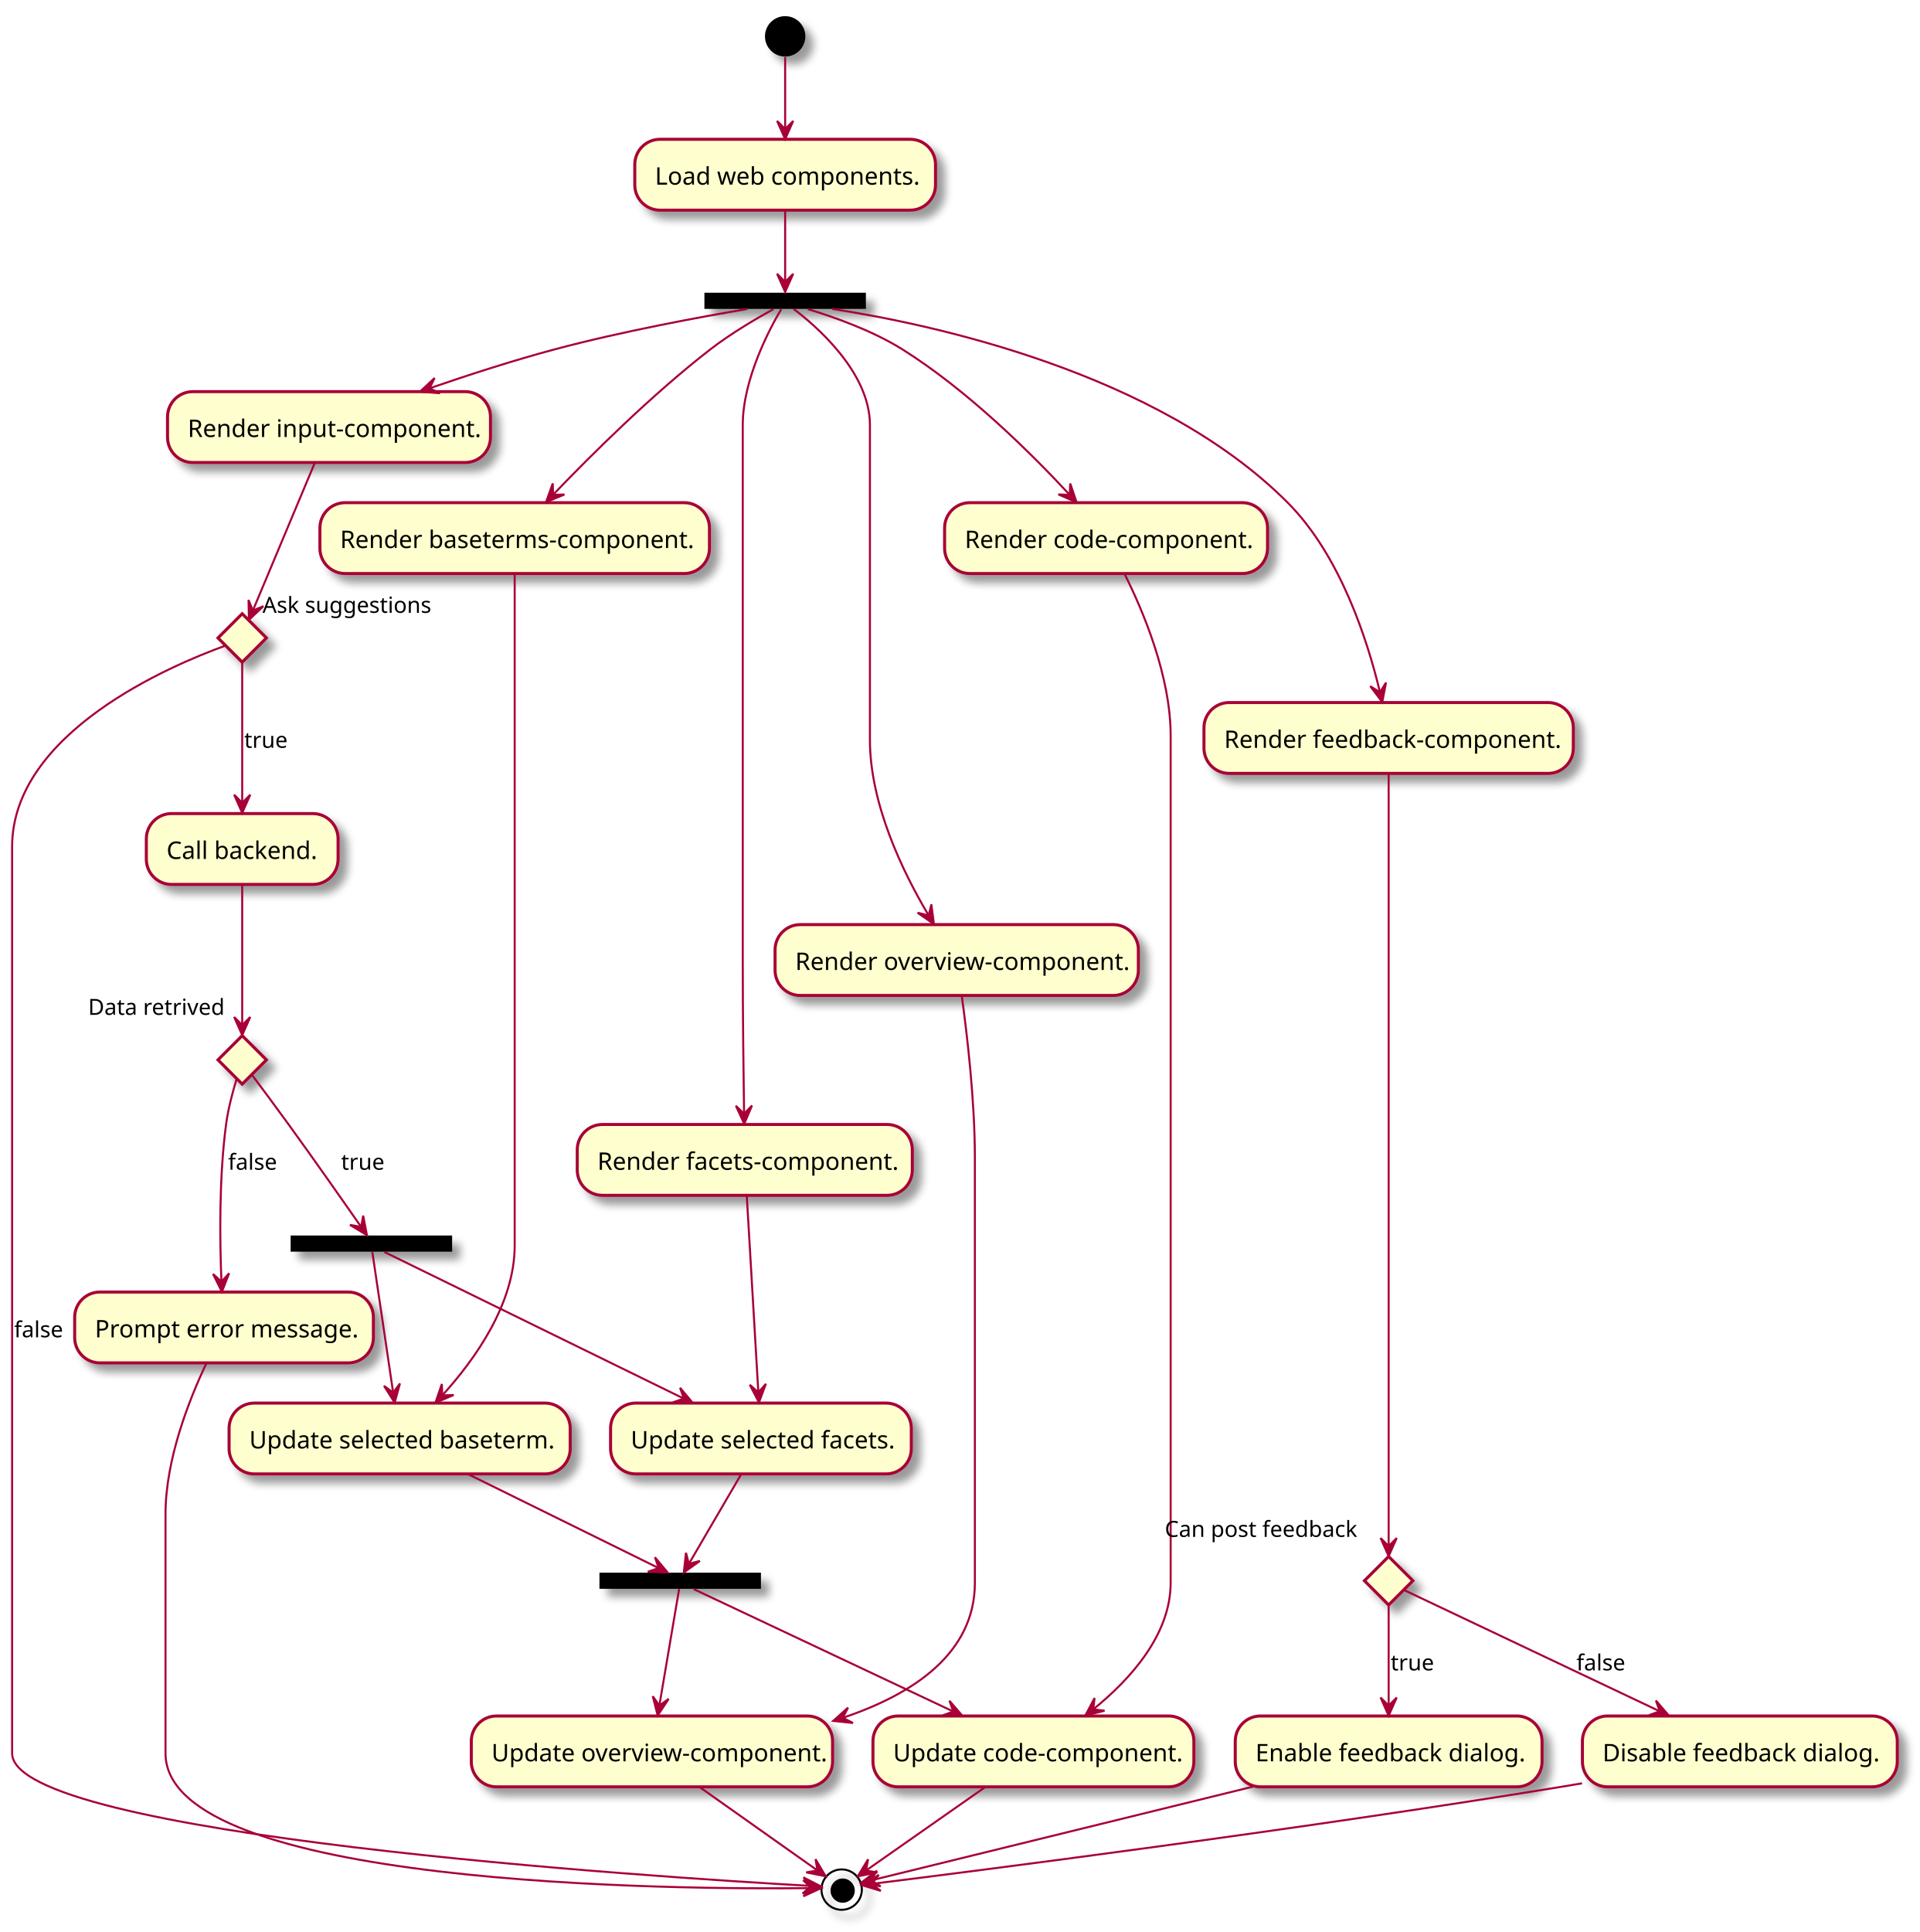
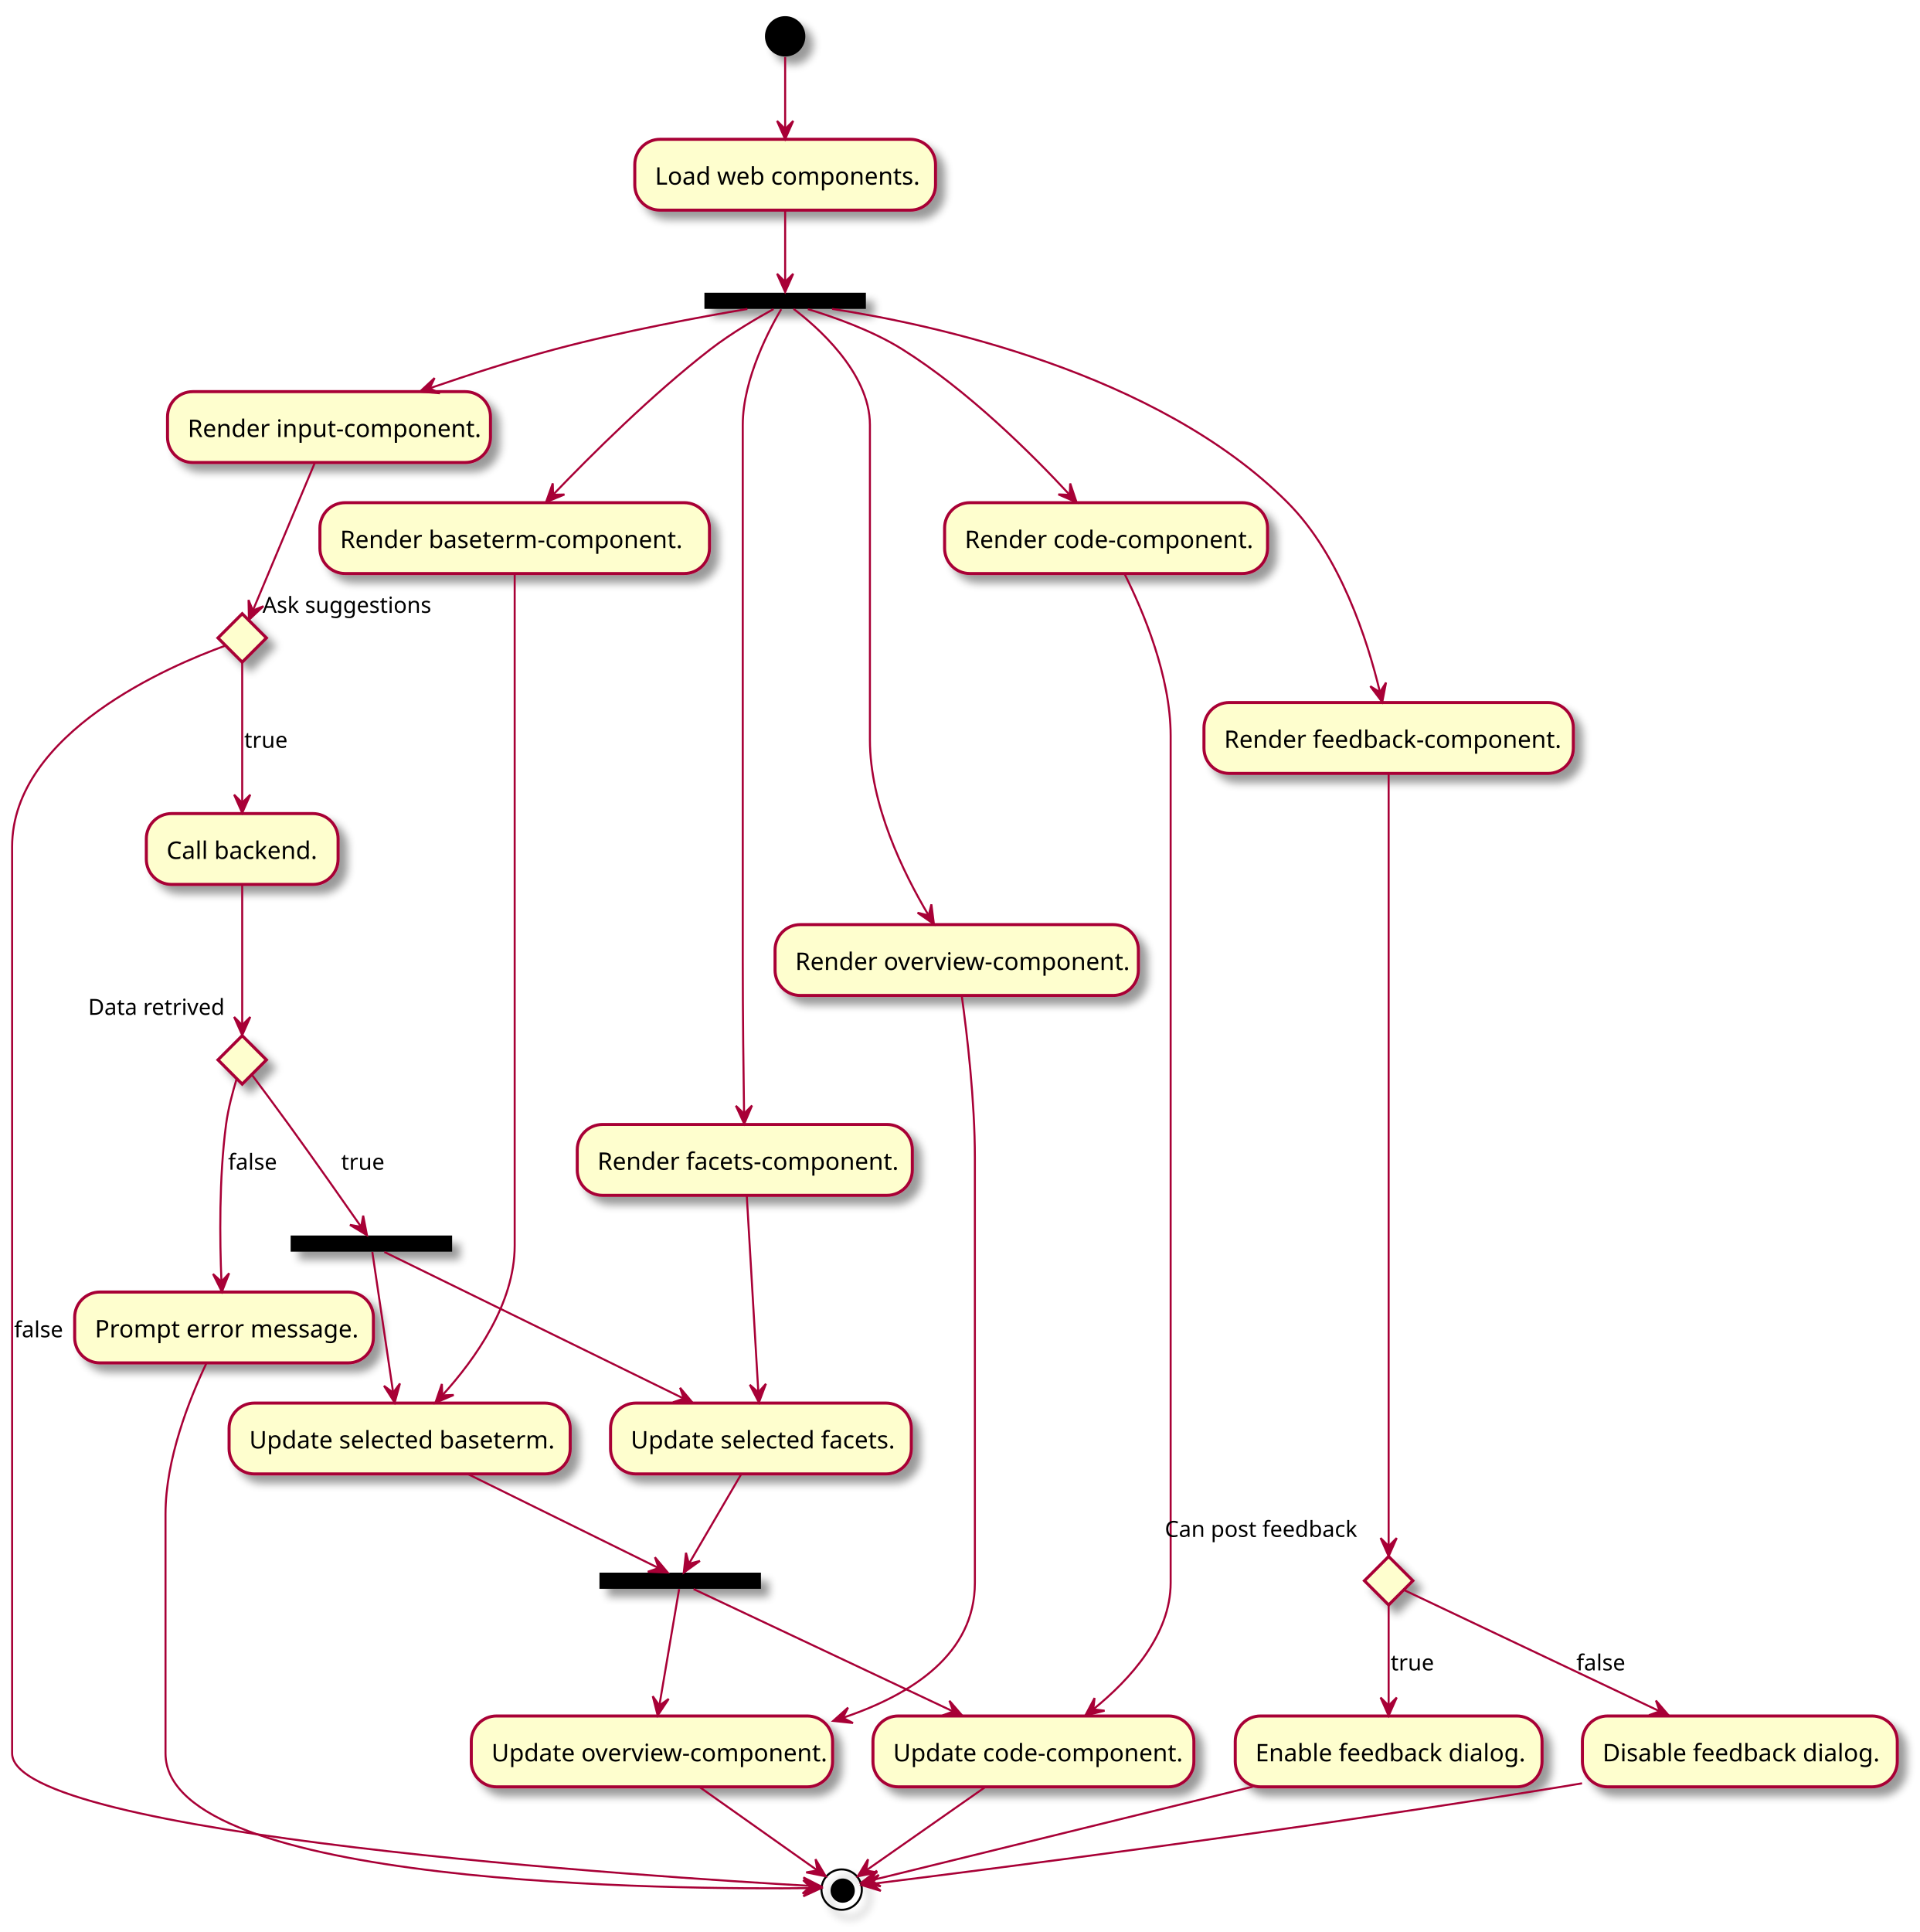
<svg xmlns="http://www.w3.org/2000/svg" contentScriptType="application/ecmascript" contentStyleType="text/css" height="957px" preserveAspectRatio="none" style="width:951px;height:957px;" version="1.1" viewBox="0 0 951 957" width="951px" zoomAndPan="magnify">
  <defs>
    <filter height="300%" id="f329ocyygammq" width="300%" x="-1" y="-1">
      <feGaussianBlur result="blurOut" stdDeviation="2.0" />
      <feColorMatrix in="blurOut" result="blurOut2" type="matrix" values="0 0 0 0 0 0 0 0 0 0 0 0 0 0 0 0 0 0 .4 0" />
      <feOffset dx="4.0" dy="4.0" in="blurOut2" result="blurOut3" />
      <feBlend in="SourceGraphic" in2="blurOut3" mode="normal" />
    </filter>
  </defs>
  <g>
    <ellipse cx="389" cy="18" fill="#000000" filter="url(#f329ocyygammq)" rx="10" ry="10" style="stroke: none; stroke-width: 1.0;" />
    <rect fill="#FEFECE" filter="url(#f329ocyygammq)" height="35.094" rx="12.5" ry="12.5" style="stroke: #A80036; stroke-width: 1.5;" width="149" x="314.5" y="69" />
    <text fill="#000000" font-family="sans-serif" font-size="12" lengthAdjust="spacingAndGlyphs" textLength="129" x="324.5" y="91.457">Load web components.</text>
    <rect fill="#000000" filter="url(#f329ocyygammq)" height="8" style="stroke: none; stroke-width: 1.0;" width="80" x="349" y="145" />
    <rect fill="#FEFECE" filter="url(#f329ocyygammq)" height="35.094" rx="12.5" ry="12.5" style="stroke: #A80036; stroke-width: 1.5;" width="160" x="83" y="194" />
    <text fill="#000000" font-family="sans-serif" font-size="12" lengthAdjust="spacingAndGlyphs" textLength="140" x="93" y="216.457">Render input-component.</text>
    <polygon fill="#FEFECE" filter="url(#f329ocyygammq)" points="120,304,132,316,120,328,108,316,120,304" style="stroke: #A80036; stroke-width: 1.5;" />
    <rect fill="#FEFECE" filter="url(#f329ocyygammq)" height="35.094" rx="12.5" ry="12.5" style="stroke: #A80036; stroke-width: 1.5;" width="95" x="72.5" y="403" />
    <text fill="#000000" font-family="sans-serif" font-size="12" lengthAdjust="spacingAndGlyphs" textLength="75" x="82.5" y="425.457">Call backend.</text>
    <polygon fill="#FEFECE" filter="url(#f329ocyygammq)" points="120,513,132,525,120,537,108,525,120,513" style="stroke: #A80036; stroke-width: 1.5;" />
    <rect fill="#000000" filter="url(#f329ocyygammq)" height="8" style="stroke: none; stroke-width: 1.0;" width="80" x="144" y="612" />
    <rect fill="#FEFECE" filter="url(#f329ocyygammq)" height="35.094" rx="12.5" ry="12.5" style="stroke: #A80036; stroke-width: 1.5;" width="169" x="113.5" y="695" />
    <text fill="#000000" font-family="sans-serif" font-size="12" lengthAdjust="spacingAndGlyphs" textLength="149" x="123.5" y="717.457">Update selected baseterm.</text>
    <rect fill="#FEFECE" filter="url(#f329ocyygammq)" height="35.094" rx="12.5" ry="12.5" style="stroke: #A80036; stroke-width: 1.5;" width="149" x="302.5" y="695" />
    <text fill="#000000" font-family="sans-serif" font-size="12" lengthAdjust="spacingAndGlyphs" textLength="129" x="312.5" y="717.457">Update selected facets.</text>
    <rect fill="#FEFECE" filter="url(#f329ocyygammq)" height="35.094" rx="12.5" ry="12.5" style="stroke: #A80036; stroke-width: 1.5;" width="148" x="37" y="640" />
    <text fill="#000000" font-family="sans-serif" font-size="12" lengthAdjust="spacingAndGlyphs" textLength="128" x="47" y="662.457">Prompt error message.</text>
    <ellipse cx="417" cy="936" fill="none" filter="url(#f329ocyygammq)" rx="10" ry="10" style="stroke: #000000; stroke-width: 1.0;" />
    <ellipse cx="417.5" cy="936.5" fill="#000000" rx="6" ry="6" style="stroke: none; stroke-width: 1.0;" />
    <rect fill="#FEFECE" filter="url(#f329ocyygammq)" height="35.094" rx="12.5" ry="12.5" style="stroke: #A80036; stroke-width: 1.5;" width="193" x="158.5" y="249" />
-     <text fill="#000000" font-family="sans-serif" font-size="12" lengthAdjust="spacingAndGlyphs" textLength="173" x="168.5" y="271.457">Render baseterms-component.</text>
+     <text fill="#000000" font-family="sans-serif" font-size="12" lengthAdjust="spacingAndGlyphs" textLength="173" x="168.5" y="271.457">Render baseterm-component.</text>
    <rect fill="#000000" filter="url(#f329ocyygammq)" height="8" style="stroke: none; stroke-width: 1.0;" width="80" x="297" y="779" />
    <rect fill="#FEFECE" filter="url(#f329ocyygammq)" height="35.094" rx="12.5" ry="12.5" style="stroke: #A80036; stroke-width: 1.5;" width="166" x="286" y="557" />
    <text fill="#000000" font-family="sans-serif" font-size="12" lengthAdjust="spacingAndGlyphs" textLength="146" x="296" y="579.457">Render facets-component.</text>
    <rect fill="#FEFECE" filter="url(#f329ocyygammq)" height="35.094" rx="12.5" ry="12.5" style="stroke: #A80036; stroke-width: 1.5;" width="179" x="233.5" y="850" />
    <text fill="#000000" font-family="sans-serif" font-size="12" lengthAdjust="spacingAndGlyphs" textLength="159" x="243.5" y="872.457">Update overview-component.</text>
    <rect fill="#FEFECE" filter="url(#f329ocyygammq)" height="35.094" rx="12.5" ry="12.5" style="stroke: #A80036; stroke-width: 1.5;" width="159" x="432.5" y="850" />
    <text fill="#000000" font-family="sans-serif" font-size="12" lengthAdjust="spacingAndGlyphs" textLength="139" x="442.5" y="872.457">Update code-component.</text>
    <rect fill="#FEFECE" filter="url(#f329ocyygammq)" height="35.094" rx="12.5" ry="12.5" style="stroke: #A80036; stroke-width: 1.5;" width="180" x="384" y="458" />
    <text fill="#000000" font-family="sans-serif" font-size="12" lengthAdjust="spacingAndGlyphs" textLength="160" x="394" y="480.457">Render overview-component.</text>
    <rect fill="#FEFECE" filter="url(#f329ocyygammq)" height="35.094" rx="12.5" ry="12.5" style="stroke: #A80036; stroke-width: 1.5;" width="160" x="468" y="249" />
    <text fill="#000000" font-family="sans-serif" font-size="12" lengthAdjust="spacingAndGlyphs" textLength="140" x="478" y="271.457">Render code-component.</text>
    <rect fill="#FEFECE" filter="url(#f329ocyygammq)" height="35.094" rx="12.5" ry="12.5" style="stroke: #A80036; stroke-width: 1.5;" width="183" x="596.5" y="348" />
    <text fill="#000000" font-family="sans-serif" font-size="12" lengthAdjust="spacingAndGlyphs" textLength="163" x="606.5" y="370.457">Render feedback-component.</text>
    <polygon fill="#FEFECE" filter="url(#f329ocyygammq)" points="688,771,700,783,688,795,676,783,688,771" style="stroke: #A80036; stroke-width: 1.5;" />
    <rect fill="#FEFECE" filter="url(#f329ocyygammq)" height="35.094" rx="12.5" ry="12.5" style="stroke: #A80036; stroke-width: 1.5;" width="152" x="612" y="850" />
    <text fill="#000000" font-family="sans-serif" font-size="12" lengthAdjust="spacingAndGlyphs" textLength="132" x="622" y="872.457">Enable feedback dialog.</text>
    <rect fill="#FEFECE" filter="url(#f329ocyygammq)" height="35.094" rx="12.5" ry="12.5" style="stroke: #A80036; stroke-width: 1.5;" width="156" x="784" y="850" />
    <text fill="#000000" font-family="sans-serif" font-size="12" lengthAdjust="spacingAndGlyphs" textLength="136" x="794" y="872.457">Disable feedback dialog.</text>
    <path d="M389,28.247 C389,37.427 389,51.836 389,63.901 " fill="none" id="start-&gt;Load web components." style="stroke: #A80036; stroke-width: 1.0;" />
    <polygon fill="#A80036" points="389,68.907,393,59.907,389,63.907,385,59.907,389,68.907" style="stroke: #A80036; stroke-width: 1.0;" />
    <path d="M389,104.032 C389,115.512 389,130.336 389,139.503 " fill="none" id="Load web components.-&gt;LOAD_COMPONENTS" style="stroke: #A80036; stroke-width: 1.0;" />
    <polygon fill="#A80036" points="389,144.618,393,135.618,389,139.618,385,135.618,389,144.618" style="stroke: #A80036; stroke-width: 1.0;" />
    <path d="M370.275,153.043 C347.551,156.905 308.161,164.14 275,173 C254.454,178.489 232.174,185.686 212.936,192.305 " fill="none" id="LOAD_COMPONENTS-&gt;Render input-component." style="stroke: #A80036; stroke-width: 1.0;" />
    <polygon fill="#A80036" points="208.114,193.974,217.927,194.809,212.839,192.338,215.31,187.25,208.114,193.974" style="stroke: #A80036; stroke-width: 1.0;" />
    <path d="M155.899,229.426 C147.309,249.904 133.041,283.913 125.334,302.286 " fill="none" id="Render input-component.-&gt;#9" style="stroke: #A80036; stroke-width: 1.0;" />
    <polygon fill="#A80036" points="123.344,307.029,130.514,300.277,125.278,302.418,123.137,297.182,123.344,307.029" style="stroke: #A80036; stroke-width: 1.0;" />
    <text fill="#000000" font-family="sans-serif" font-size="11" lengthAdjust="spacingAndGlyphs" textLength="81" x="130.057" y="303.56">Ask suggestions</text>
    <path d="M120,328.361 C120,344.987 120,376.269 120,397.494 " fill="none" id="#9-&gt;Call backend." style="stroke: #A80036; stroke-width: 1.0;" />
    <polygon fill="#A80036" points="120,402.659,124,393.659,120,397.659,116,393.659,120,402.659" style="stroke: #A80036; stroke-width: 1.0;" />
    <text fill="#000000" font-family="sans-serif" font-size="11" lengthAdjust="spacingAndGlyphs" textLength="19" x="121" y="370.419">true</text>
    <path d="M120,438.426 C120,457.492 120,488.288 120,507.273 " fill="none" id="Call backend.-&gt;#14" style="stroke: #A80036; stroke-width: 1.0;" />
    <polygon fill="#A80036" points="120,512.759,124,503.759,120,507.759,116,503.759,120,512.759" style="stroke: #A80036; stroke-width: 1.0;" />
    <text fill="#000000" font-family="sans-serif" font-size="11" lengthAdjust="spacingAndGlyphs" textLength="62" x="43.663" y="502.704">Data retrived</text>
    <path d="M124.98,532.619 C129.668,538.874 136.868,548.533 143,557 C156.047,575.014 171.063,596.437 178.796,607.522 " fill="none" id="#14-&gt;RENDER_BT_FCS" style="stroke: #A80036; stroke-width: 1.0;" />
    <polygon fill="#A80036" points="181.803,611.838,179.94,602.167,178.945,607.736,173.376,606.74,181.803,611.838" style="stroke: #A80036; stroke-width: 1.0;" />
    <text fill="#000000" font-family="sans-serif" font-size="11" lengthAdjust="spacingAndGlyphs" textLength="19" x="169" y="579.419">true</text>
    <path d="M184.466,620.144 C186.045,630.803 191.29,666.209 194.768,689.683 " fill="none" id="RENDER_BT_FCS-&gt;Update selected baseterm." style="stroke: #A80036; stroke-width: 1.0;" />
    <polygon fill="#A80036" points="195.524,694.789,198.162,685.3,194.791,689.843,190.248,686.472,195.524,694.789" style="stroke: #A80036; stroke-width: 1.0;" />
    <path d="M190.421,620.144 C213.169,631.282 291.1,669.44 338.751,692.772 " fill="none" id="RENDER_BT_FCS-&gt;Update selected facets." style="stroke: #A80036; stroke-width: 1.0;" />
    <polygon fill="#A80036" points="343.265,694.982,336.94,687.432,338.774,692.784,333.423,694.618,343.265,694.982" style="stroke: #A80036; stroke-width: 1.0;" />
    <path d="M117.268,534.312 C115.382,540.493 113.033,549.175 112,557 C108.491,583.569 108.868,614.477 109.709,634.707 " fill="none" id="#14-&gt;Prompt error message." style="stroke: #A80036; stroke-width: 1.0;" />
    <polygon fill="#A80036" points="109.944,639.864,113.531,630.692,109.717,634.869,105.539,631.055,109.944,639.864" style="stroke: #A80036; stroke-width: 1.0;" />
    <text fill="#000000" font-family="sans-serif" font-size="11" lengthAdjust="spacingAndGlyphs" textLength="24" x="113" y="579.419">false</text>
    <path d="M102.299,675.199 C93.757,693.17 82,722.837 82,750 C82,750 82,750 82,868.5 C82,934.68 336.712,936.008 401.933,935.263 " fill="none" id="Prompt error message.-&gt;end" style="stroke: #A80036; stroke-width: 1.0;" />
    <polygon fill="#A80036" points="406.974,935.197,397.921,931.318,401.974,935.264,398.029,939.317,406.974,935.197" style="stroke: #A80036; stroke-width: 1.0;" />
    <path d="M111.431,319.906 C84.919,329.497 6,362.809 6,419.5 C6,419.5 6,419.5 6,868.5 C6,909.359 326.626,929.919 401.499,934.163 " fill="none" id="#9-&gt;end" style="stroke: #A80036; stroke-width: 1.0;" />
    <polygon fill="#A80036" points="406.84,934.462,398.078,929.964,401.848,934.182,397.63,937.951,406.84,934.462" style="stroke: #A80036; stroke-width: 1.0;" />
    <text fill="#000000" font-family="sans-serif" font-size="11" lengthAdjust="spacingAndGlyphs" textLength="24" x="7" y="662.419">false</text>
-     <path d="M383.246,153.088 C375.759,157.213 362.406,164.942 352,173 C323.022,195.439 292.985,225.28 274.16,244.922 " fill="none" id="LOAD_COMPONENTS-&gt;Render baseterms-component." style="stroke: #A80036; stroke-width: 1.0;" />
+     <path d="M383.246,153.088 C375.759,157.213 362.406,164.942 352,173 C323.022,195.439 292.985,225.28 274.16,244.922 " fill="none" id="LOAD_COMPONENTS-&gt;Render baseterm-component." style="stroke: #A80036; stroke-width: 1.0;" />
    <polygon fill="#A80036" points="270.548,248.709,279.654,244.955,273.998,245.09,273.863,239.435,270.548,248.709" style="stroke: #A80036; stroke-width: 1.0;" />
-     <path d="M255,284.323 C255,303.667 255,336.377 255,364.5 C255,364.5 255,364.5 255,617 C255,645.678 235.514,673.126 219.329,690.979 " fill="none" id="Render baseterms-component.-&gt;Update selected baseterm." style="stroke: #A80036; stroke-width: 1.0;" />
+     <path d="M255,284.323 C255,303.667 255,336.377 255,364.5 C255,364.5 255,364.5 255,617 C255,645.678 235.514,673.126 219.329,690.979 " fill="none" id="Render baseterm-component.-&gt;Update selected baseterm." style="stroke: #A80036; stroke-width: 1.0;" />
    <polygon fill="#A80036" points="215.723,694.862,224.778,690.989,219.125,691.198,218.916,685.545,215.723,694.862" style="stroke: #A80036; stroke-width: 1.0;" />
    <path d="M231.648,730.082 C262.461,745.267 306.221,766.832 326.246,776.7 " fill="none" id="Update selected baseterm.-&gt;RENDER_OW_CD" style="stroke: #A80036; stroke-width: 1.0;" />
    <polygon fill="#A80036" points="330.803,778.946,324.498,771.38,326.318,776.736,320.962,778.555,330.803,778.946" style="stroke: #A80036; stroke-width: 1.0;" />
    <path d="M387.062,153.144 C381.863,161.888 368,187.374 368,210.5 C368,210.5 368,210.5 368,476.5 C368,502.318 368.359,531.999 368.646,551.658 " fill="none" id="LOAD_COMPONENTS-&gt;Render facets-component." style="stroke: #A80036; stroke-width: 1.0;" />
    <polygon fill="#A80036" points="368.721,556.678,372.584,547.619,368.645,551.679,364.585,547.74,368.721,556.678" style="stroke: #A80036; stroke-width: 1.0;" />
    <path d="M369.981,592.176 C371.42,616.647 374.107,662.318 375.706,689.508 " fill="none" id="Render facets-component.-&gt;Update selected facets." style="stroke: #A80036; stroke-width: 1.0;" />
    <polygon fill="#A80036" points="376.011,694.687,379.474,685.467,375.717,689.696,371.488,685.938,376.011,694.687" style="stroke: #A80036; stroke-width: 1.0;" />
    <path d="M367.317,730.082 C359.051,744.237 347.548,763.937 341.358,774.537 " fill="none" id="Update selected facets.-&gt;RENDER_OW_CD" style="stroke: #A80036; stroke-width: 1.0;" />
    <polygon fill="#A80036" points="338.783,778.946,346.776,773.192,341.305,774.629,339.868,769.157,338.783,778.946" style="stroke: #A80036; stroke-width: 1.0;" />
    <path d="M336.468,787.133 C334.891,796.428 330.136,824.448 326.723,844.56 " fill="none" id="RENDER_OW_CD-&gt;Update overview-component." style="stroke: #A80036; stroke-width: 1.0;" />
    <polygon fill="#A80036" points="325.844,849.743,331.294,841.539,326.681,844.813,323.407,840.2,325.844,849.743" style="stroke: #A80036; stroke-width: 1.0;" />
    <path d="M343.647,787.133 C364.429,796.931 429.348,827.536 472.23,847.751 " fill="none" id="RENDER_OW_CD-&gt;Update code-component." style="stroke: #A80036; stroke-width: 1.0;" />
    <polygon fill="#A80036" points="476.826,849.918,470.392,842.461,472.304,847.785,466.98,849.697,476.826,849.918" style="stroke: #A80036; stroke-width: 1.0;" />
    <path d="M393.181,153.008 C403.804,161.036 431,184.16 431,210.5 C431,210.5 431,210.5 431,366.5 C431,398.53 447.527,432.356 460.089,453.439 " fill="none" id="LOAD_COMPONENTS-&gt;Render overview-component." style="stroke: #A80036; stroke-width: 1.0;" />
    <polygon fill="#A80036" points="462.702,457.74,461.445,447.972,460.105,453.467,454.609,452.127,462.702,457.74" style="stroke: #A80036; stroke-width: 1.0;" />
    <path d="M476.507,493.279 C479.17,512.583 483,545.256 483,573.5 C483,573.5 483,573.5 483,784 C483,819.001 452.379,839.167 417.929,850.779 " fill="none" id="Render overview-component.-&gt;Update overview-component." style="stroke: #A80036; stroke-width: 1.0;" />
    <polygon fill="#A80036" points="412.822,852.431,422.616,853.465,417.579,850.891,420.153,845.854,412.822,852.431" style="stroke: #A80036; stroke-width: 1.0;" />
    <path d="M346.72,885.281 C365.253,898.392 390.246,916.073 404.892,926.434 " fill="none" id="Update overview-component.-&gt;end" style="stroke: #A80036; stroke-width: 1.0;" />
    <polygon fill="#A80036" points="409.087,929.402,404.051,920.938,405.006,926.514,399.43,927.468,409.087,929.402" style="stroke: #A80036; stroke-width: 1.0;" />
    <path d="M400.255,153.123 C412.375,156.784 431.944,163.571 447,173 C479.44,193.316 511.02,224.659 529.993,245.126 " fill="none" id="LOAD_COMPONENTS-&gt;Render code-component." style="stroke: #A80036; stroke-width: 1.0;" />
    <polygon fill="#A80036" points="533.387,248.816,530.237,239.484,530.002,245.136,524.35,244.901,533.387,248.816" style="stroke: #A80036; stroke-width: 1.0;" />
    <path d="M557.084,284.122 C566.545,303.017 580,335.063 580,364.5 C580,364.5 580,364.5 580,784 C580,809.712 560.09,831.753 541.817,846.569 " fill="none" id="Render code-component.-&gt;Update code-component." style="stroke: #A80036; stroke-width: 1.0;" />
    <polygon fill="#A80036" points="537.708,849.805,547.253,847.378,541.636,846.711,542.303,841.093,537.708,849.805" style="stroke: #A80036; stroke-width: 1.0;" />
    <path d="M488.027,885.281 C469.298,898.392 444.038,916.073 429.236,926.434 " fill="none" id="Update code-component.-&gt;end" style="stroke: #A80036; stroke-width: 1.0;" />
    <polygon fill="#A80036" points="424.997,929.402,434.664,927.518,429.093,926.535,430.077,920.964,424.997,929.402" style="stroke: #A80036; stroke-width: 1.0;" />
    <path d="M412.271,153.01 C460.723,160.459 573.295,184.098 638,249 C664.069,275.148 677.508,317.1 683.632,342.6 " fill="none" id="LOAD_COMPONENTS-&gt;Render feedback-component." style="stroke: #A80036; stroke-width: 1.0;" />
    <polygon fill="#A80036" points="684.83,347.78,686.698,338.11,683.703,342.909,678.904,339.913,684.83,347.78" style="stroke: #A80036; stroke-width: 1.0;" />
    <path d="M688,383.336 C688,404.583 688,442.25 688,474.5 C688,474.5 688,474.5 688,713.5 C688,731.348 688,751.811 688,765.69 " fill="none" id="Render feedback-component.-&gt;#51" style="stroke: #A80036; stroke-width: 1.0;" />
    <polygon fill="#A80036" points="688,770.847,692,761.847,688,765.847,684,761.847,688,770.847" style="stroke: #A80036; stroke-width: 1.0;" />
    <text fill="#000000" font-family="sans-serif" font-size="11" lengthAdjust="spacingAndGlyphs" textLength="91" x="577.094" y="761.288">Can post feedback</text>
    <path d="M688,795.126 C688,807.771 688,828.72 688,844.66 " fill="none" id="#51-&gt;Enable feedback dialog." style="stroke: #A80036; stroke-width: 1.0;" />
    <polygon fill="#A80036" points="688,849.855,692,840.855,688,844.855,684,840.855,688,849.855" style="stroke: #A80036; stroke-width: 1.0;" />
    <text fill="#000000" font-family="sans-serif" font-size="11" lengthAdjust="spacingAndGlyphs" textLength="19" x="689" y="827.419">true</text>
    <path d="M620.663,885.024 C557.275,900.578 466.977,922.736 431.813,931.365 " fill="none" id="Enable feedback dialog.-&gt;end" style="stroke: #A80036; stroke-width: 1.0;" />
    <polygon fill="#A80036" points="426.656,932.631,436.35,934.368,431.512,931.438,434.442,926.599,426.656,932.631" style="stroke: #A80036; stroke-width: 1.0;" />
    <path d="M695.477,787.545 C716.96,797.731 780.018,827.629 822.075,847.57 " fill="none" id="#51-&gt;Disable feedback dialog." style="stroke: #A80036; stroke-width: 1.0;" />
    <polygon fill="#A80036" points="826.841,849.83,820.423,842.359,822.323,847.687,816.995,849.587,826.841,849.83" style="stroke: #A80036; stroke-width: 1.0;" />
    <text fill="#000000" font-family="sans-serif" font-size="11" lengthAdjust="spacingAndGlyphs" textLength="24" x="781" y="827.419">false</text>
    <path d="M783.823,883.352 C780.506,883.921 777.221,884.473 774,885 C641.976,906.611 481.521,926.993 432.166,933.131 " fill="none" id="Disable feedback dialog.-&gt;end" style="stroke: #A80036; stroke-width: 1.0;" />
    <polygon fill="#A80036" points="426.963,933.776,436.387,936.637,431.925,933.16,435.402,928.698,426.963,933.776" style="stroke: #A80036; stroke-width: 1.0;" />
  </g>
</svg>
